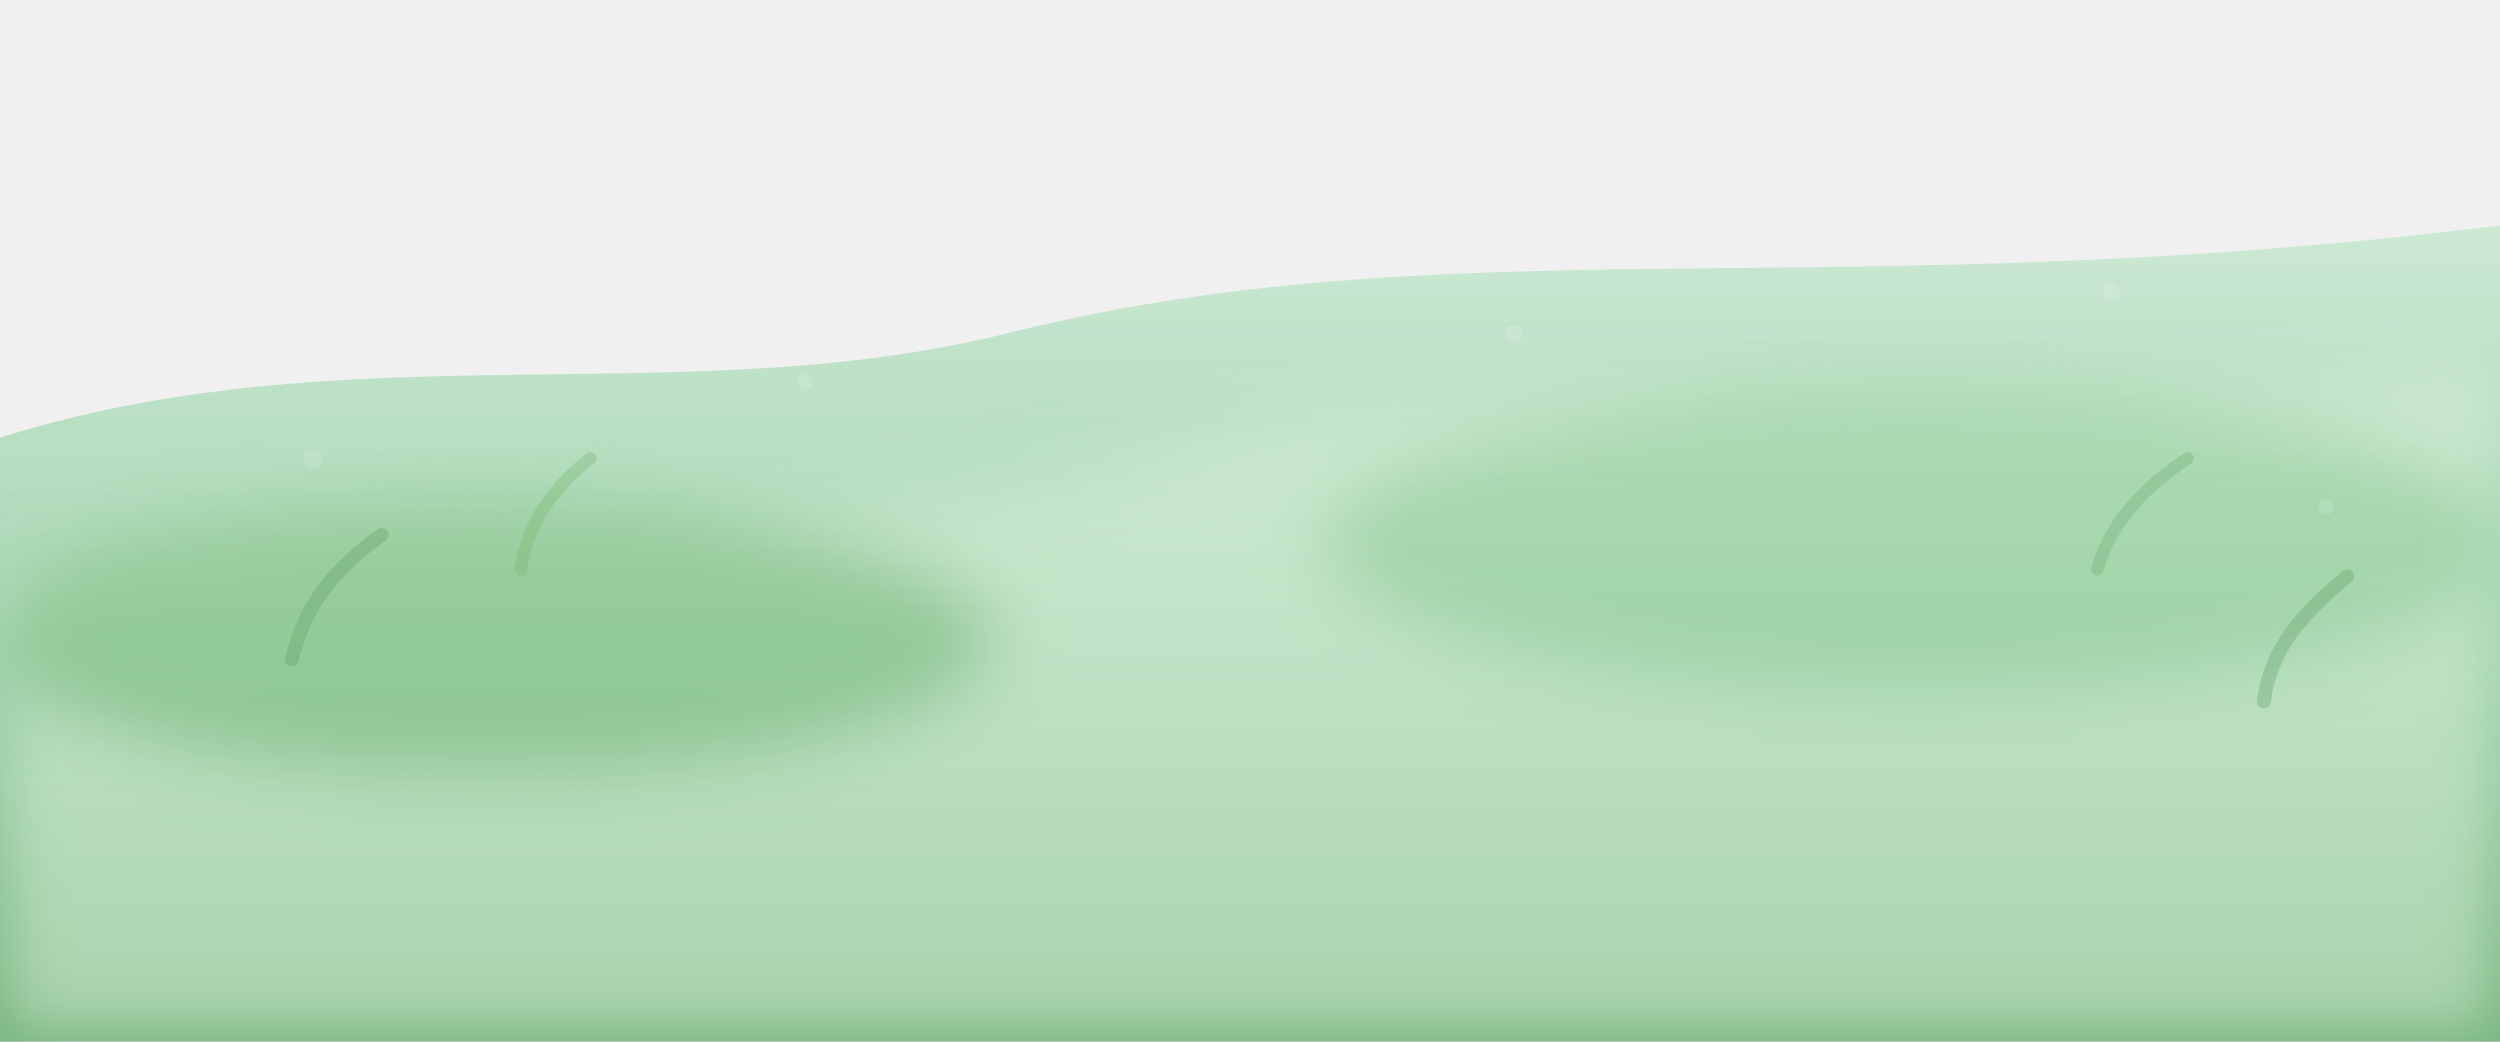
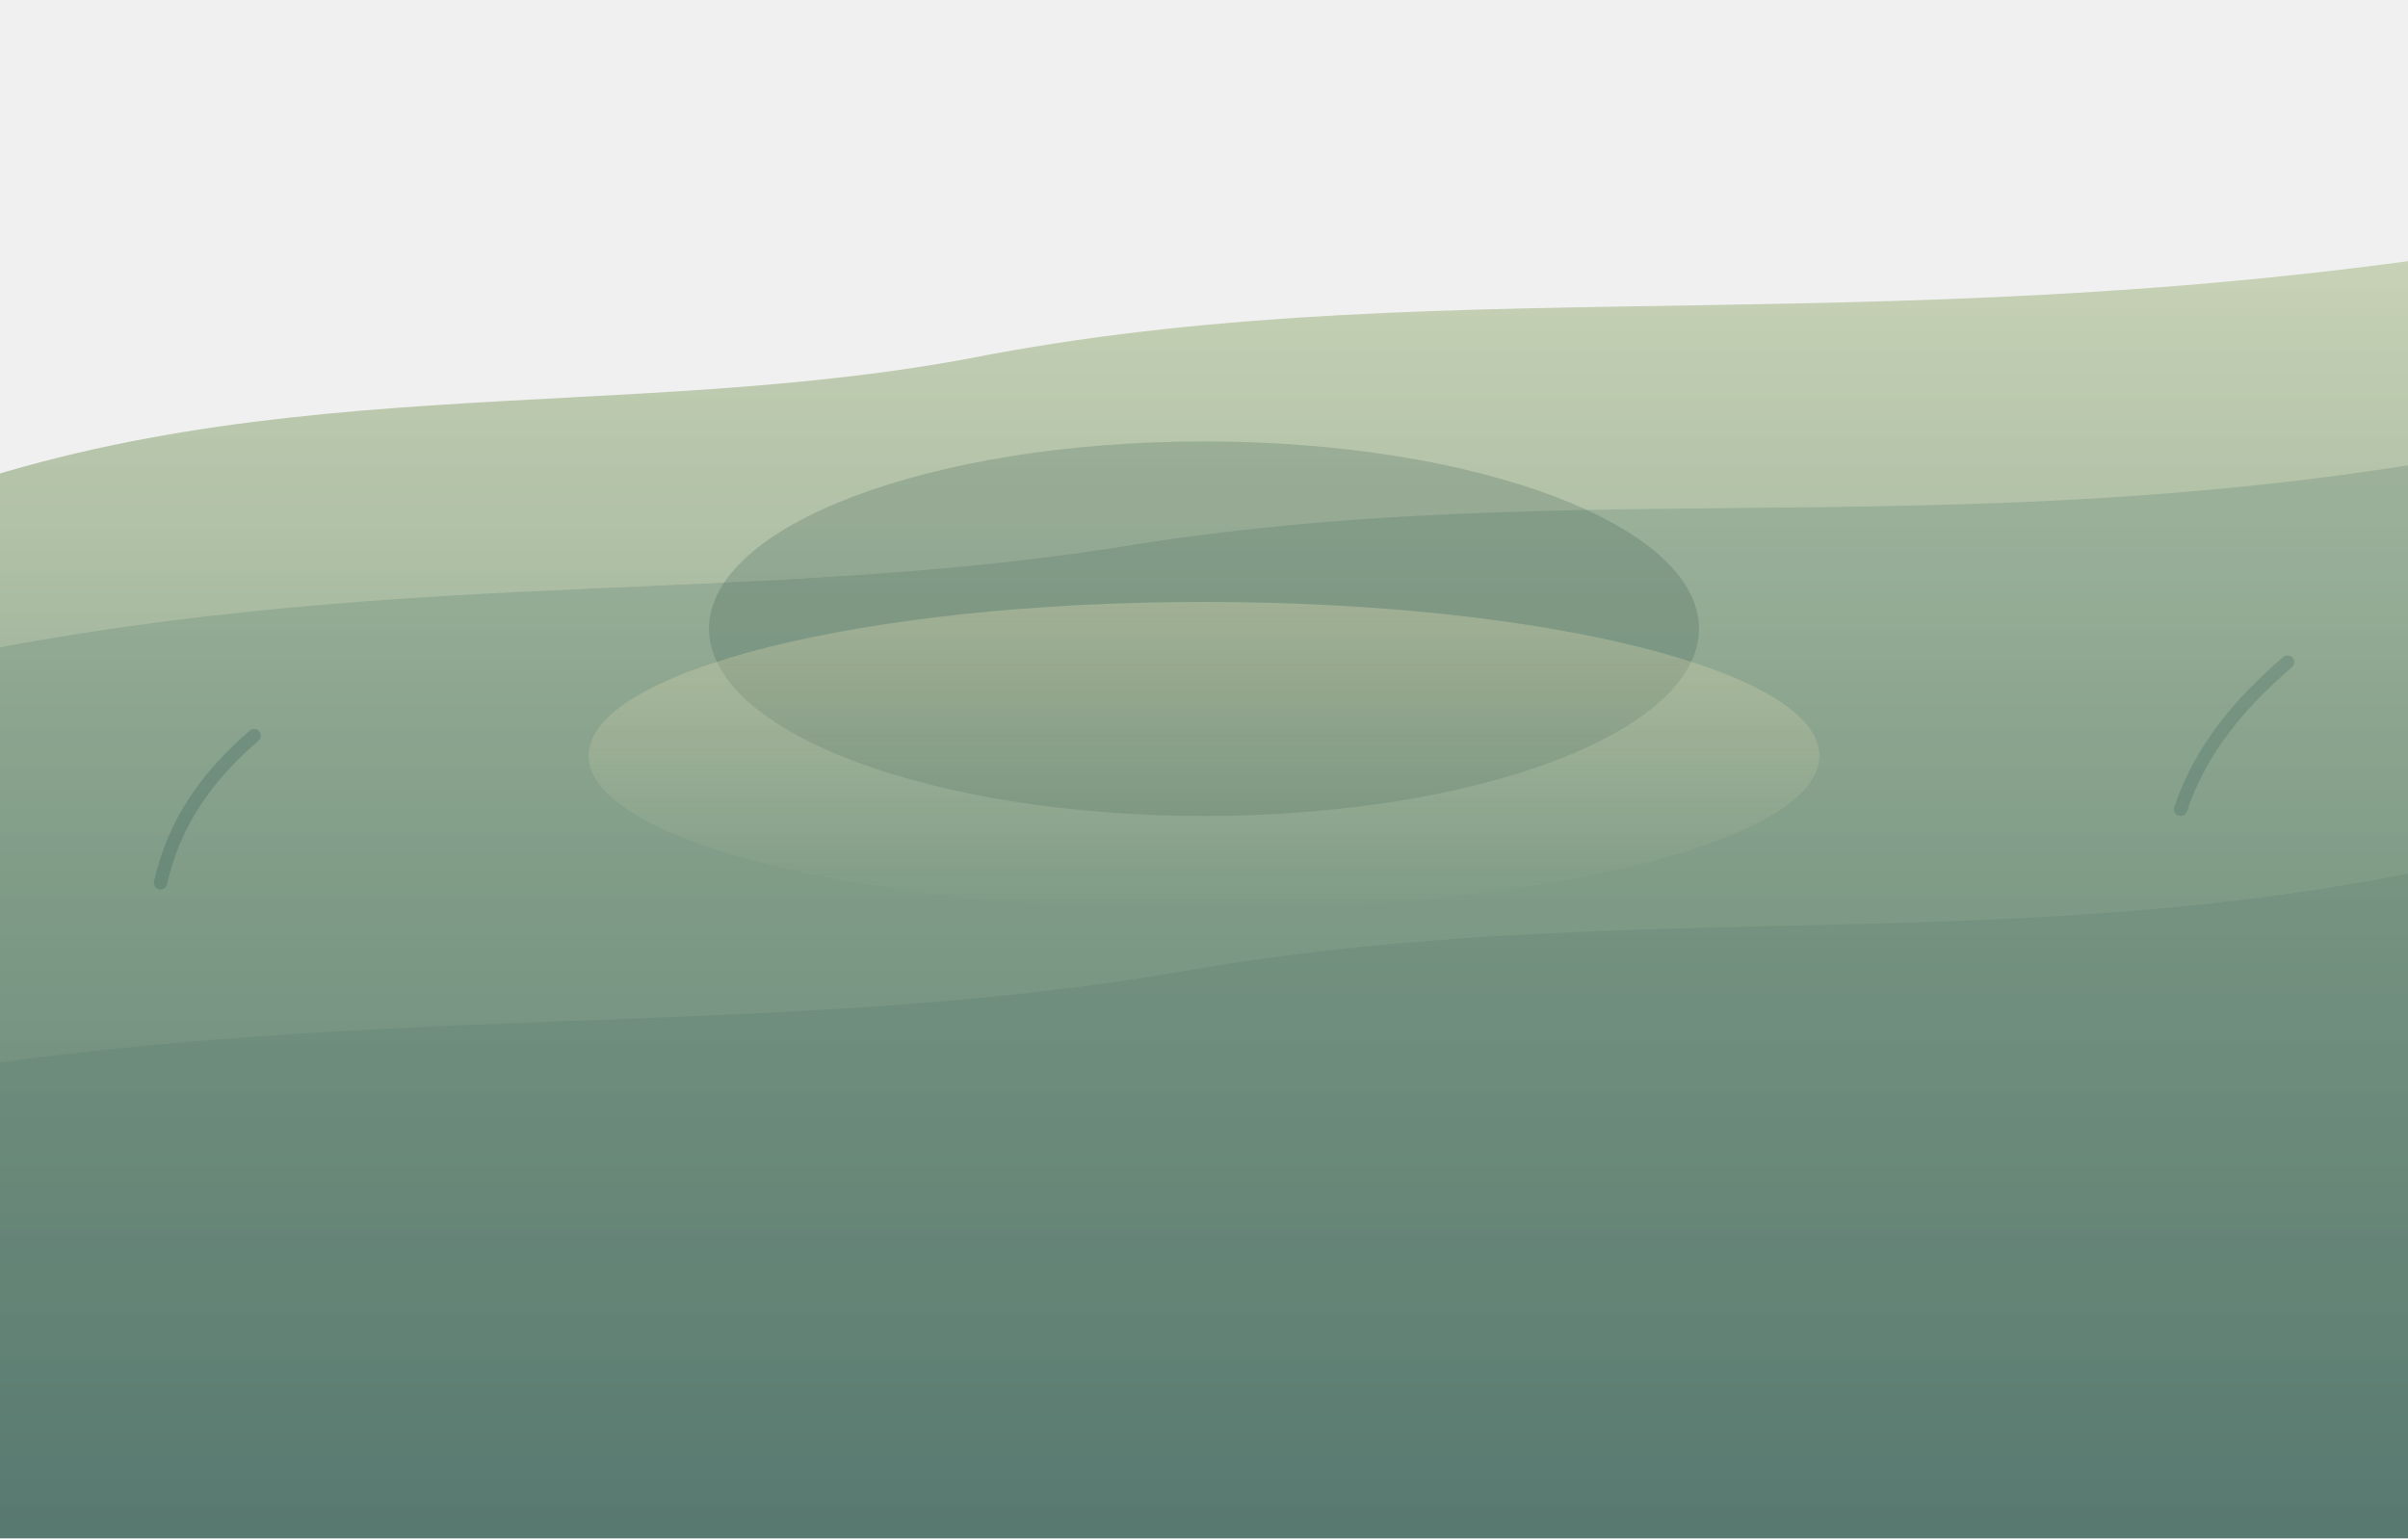
- <svg xmlns="http://www.w3.org/2000/svg" viewBox="0 0 360 150" preserveAspectRatio="none">
+ <svg xmlns="http://www.w3.org/2000/svg" viewBox="0 0 360 230" preserveAspectRatio="none">
  <defs>
    <linearGradient id="grassWashBack" x1="0" y1="0" x2="0" y2="1">
-       <stop offset="0" stop-color="#BFE6C9" stop-opacity="0.72" />
-       <stop offset="0.58" stop-color="#8ECB9E" stop-opacity="0.82" />
-       <stop offset="1" stop-color="#6BAF73" stop-opacity="0.9" />
+       <stop offset="0" stop-color="#B9C7A0" stop-opacity="0.72" />
+       <stop offset="0.52" stop-color="#78977C" stop-opacity="0.84" />
+       <stop offset="1" stop-color="#55786E" stop-opacity="0.94" />
    </linearGradient>
-     <filter id="softBleedBack" x="-12%" y="-24%" width="124%" height="148%">
-       <feGaussianBlur stdDeviation="5" />
-     </filter>
+     <linearGradient id="centerLift" x1="0" y1="0" x2="0" y2="1">
+       <stop offset="0" stop-color="#F2E8B9" stop-opacity="0.30" />
+       <stop offset="1" stop-color="#F2E8B9" stop-opacity="0" />
+     </linearGradient>
  </defs>
-   <path d="M-18,70 C38,44 93,61 145,48 C213,31 271,46 378,30 L378,150 L-18,150 Z" fill="url(#grassWashBack)" />
-   <g filter="url(#softBleedBack)" opacity="0.45">
-     <path d="M-16,88 C47,63 110,82 165,66 C235,46 296,67 378,50 L378,150 L-16,150 Z" fill="#E2F4DF" />
-     <ellipse cx="70" cy="92" rx="74" ry="20" fill="#7FBE7C" />
-     <ellipse cx="276" cy="78" rx="86" ry="22" fill="#9BD29E" />
-   </g>
-   <g fill="none" stroke-linecap="round" opacity="0.34">
-     <path d="M42,95 C44,87 48,82 55,77" stroke="#5D9E65" stroke-width="2" />
-     <path d="M75,82 C76,75 80,70 85,66" stroke="#72B56D" stroke-width="1.8" />
-     <path d="M302,82 C304,75 309,70 315,66" stroke="#6AAC73" stroke-width="1.8" />
-     <path d="M326,101 C327,93 332,88 338,83" stroke="#5D9E65" stroke-width="2" />
-   </g>
-   <g fill="#FFFFFF" opacity="0.12">
-     <circle cx="45" cy="66" r="1.4" />
-     <circle cx="116" cy="55" r="1.1" />
-     <circle cx="218" cy="48" r="1.3" />
-     <circle cx="304" cy="42" r="1.2" />
-     <circle cx="335" cy="73" r="1.1" />
-   </g>
+   <path d="M-20,78 C36,54 93,64 148,53 C218,40 286,52 380,36 L380,230 L-20,230 Z" fill="url(#grassWashBack)" />
+   <path d="M-20,101 C52,84 107,91 166,82 C238,70 296,83 380,66 L380,230 L-20,230 Z" fill="#4F7468" opacity="0.24" />
+   <path d="M-20,162 C52,149 116,156 178,145 C249,133 309,145 380,126 L380,230 L-20,230 Z" fill="#45685F" opacity="0.16" />
+   <ellipse cx="180" cy="94" rx="74" ry="28" fill="#34584F" opacity="0.22" />
+   <ellipse cx="180" cy="113" rx="92" ry="23" fill="url(#centerLift)" />
+   <path d="M24,132 C26,123 31,116 38,110" fill="none" stroke="#3D665E" stroke-width="2" stroke-linecap="round" opacity="0.32" />
+   <path d="M326,121 C329,112 335,105 342,99" fill="none" stroke="#3D665E" stroke-width="2" stroke-linecap="round" opacity="0.28" />
</svg>
